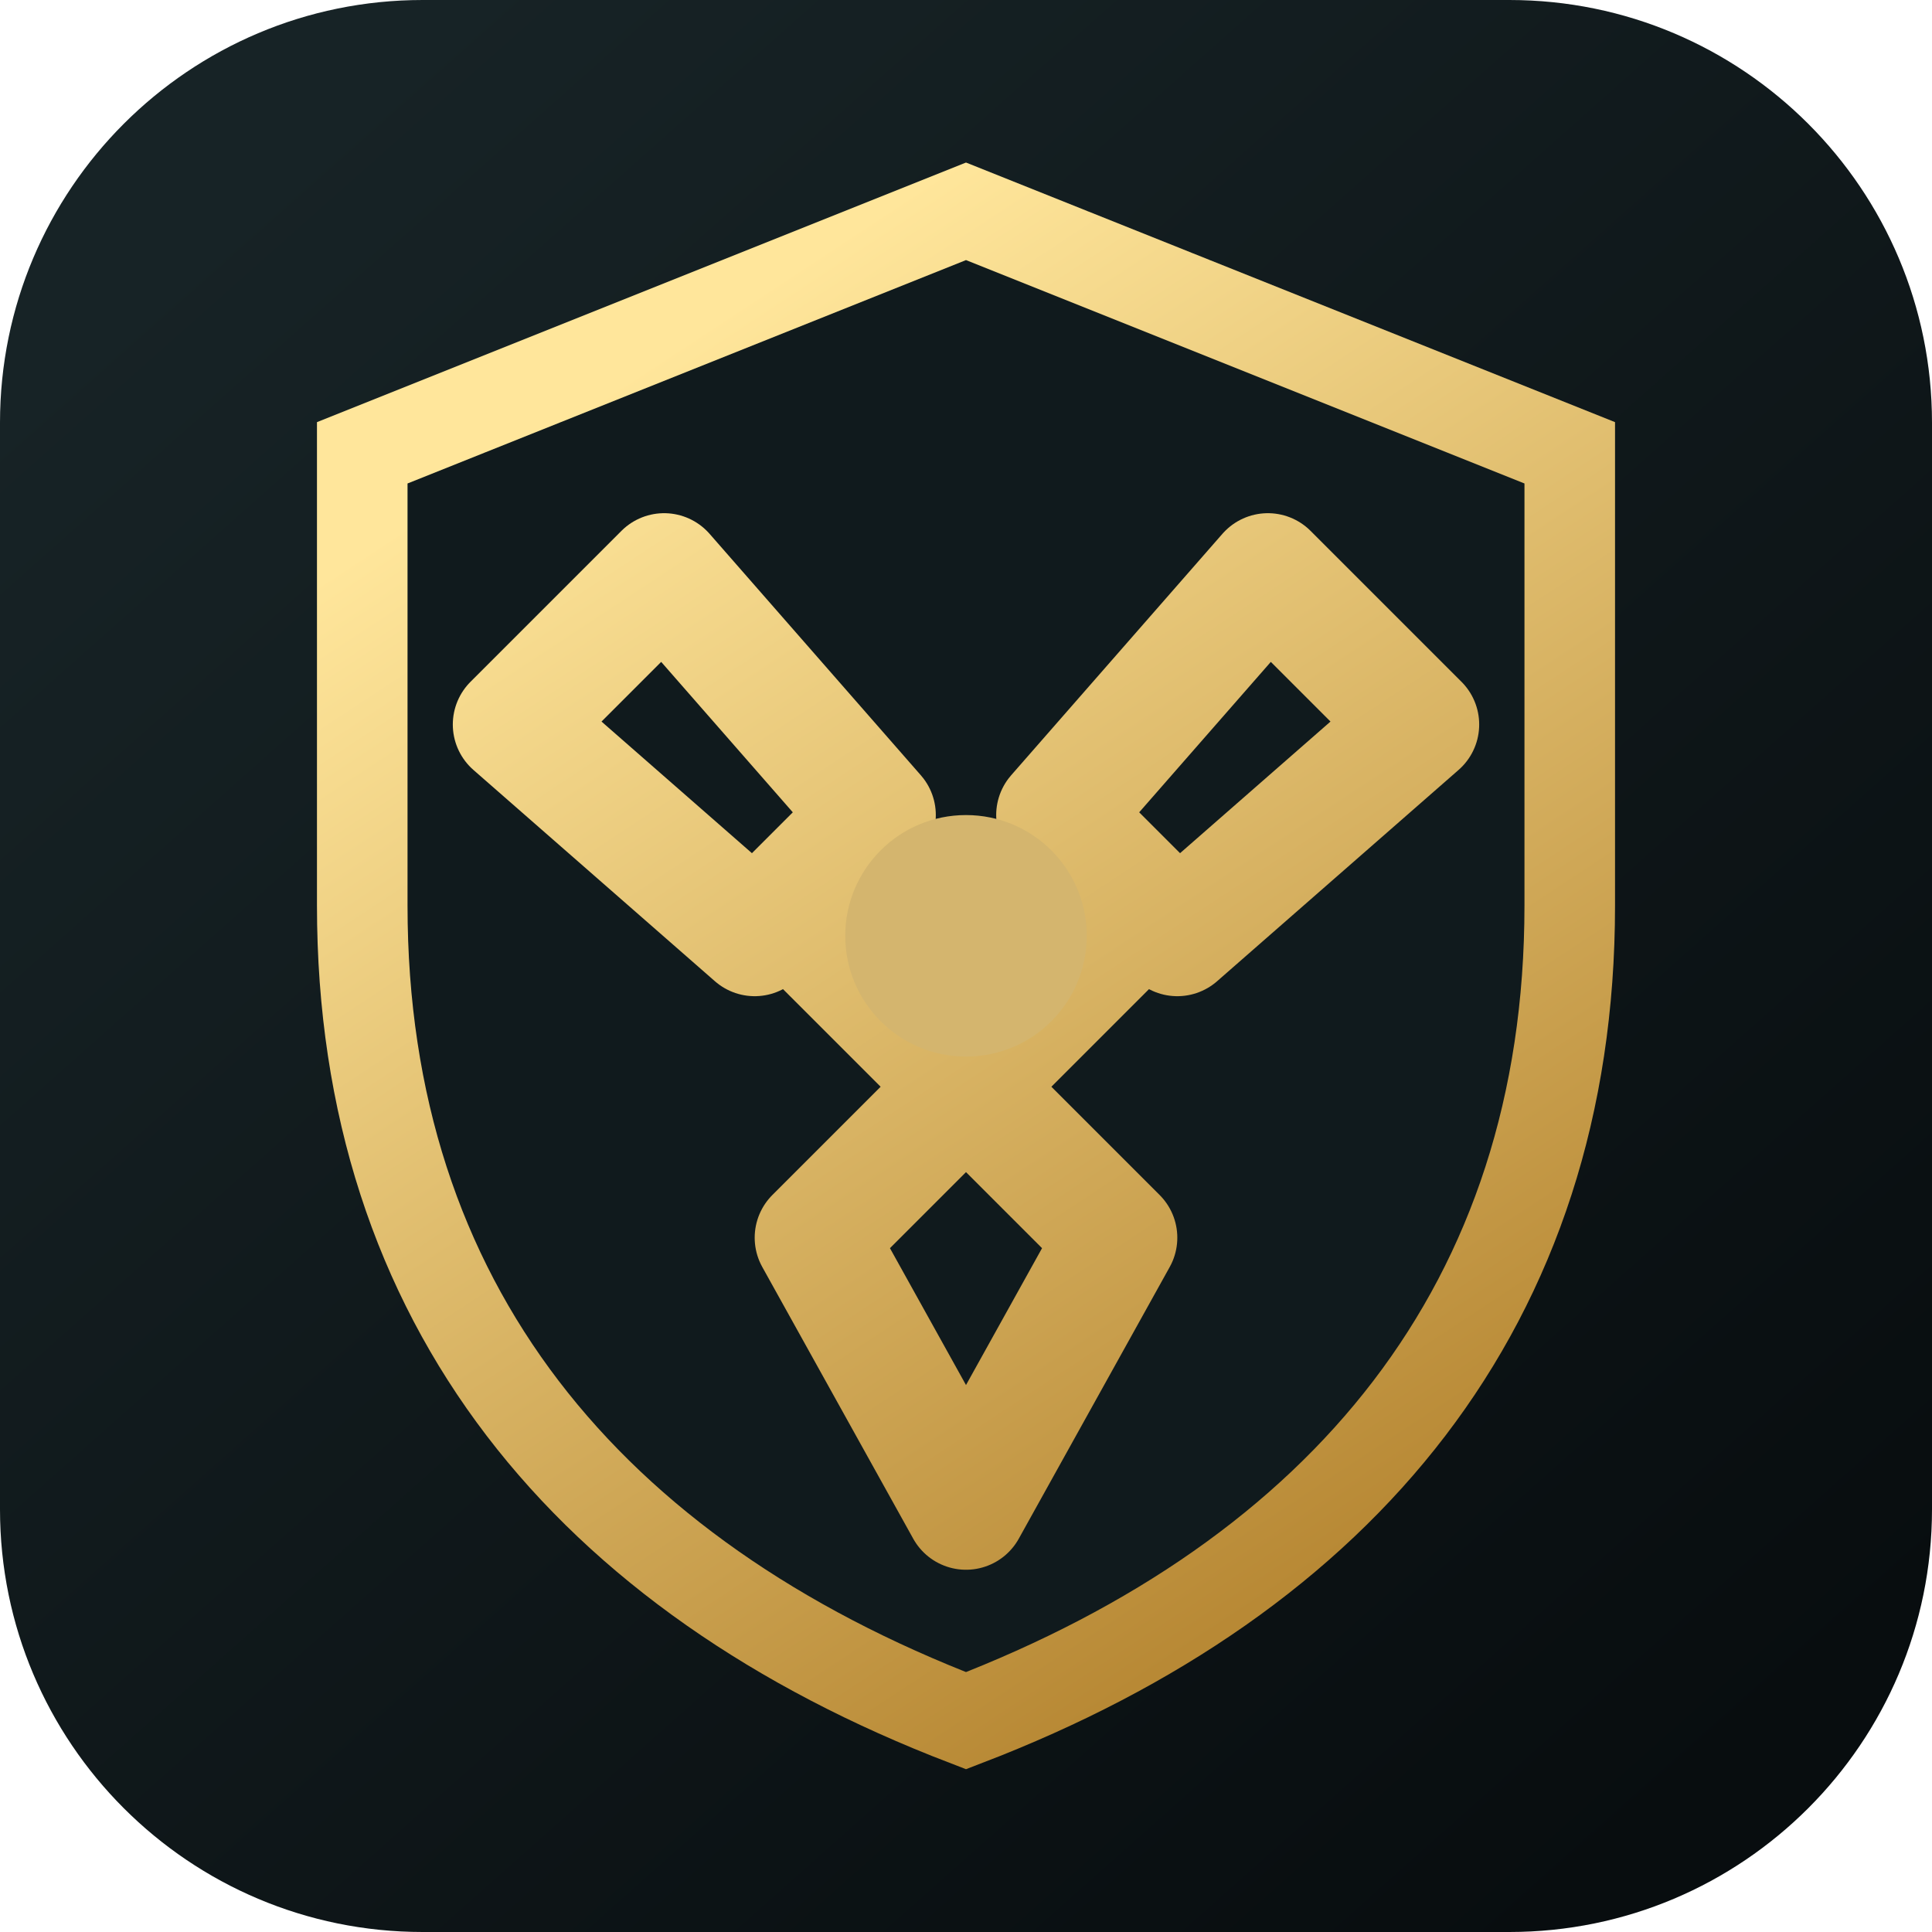
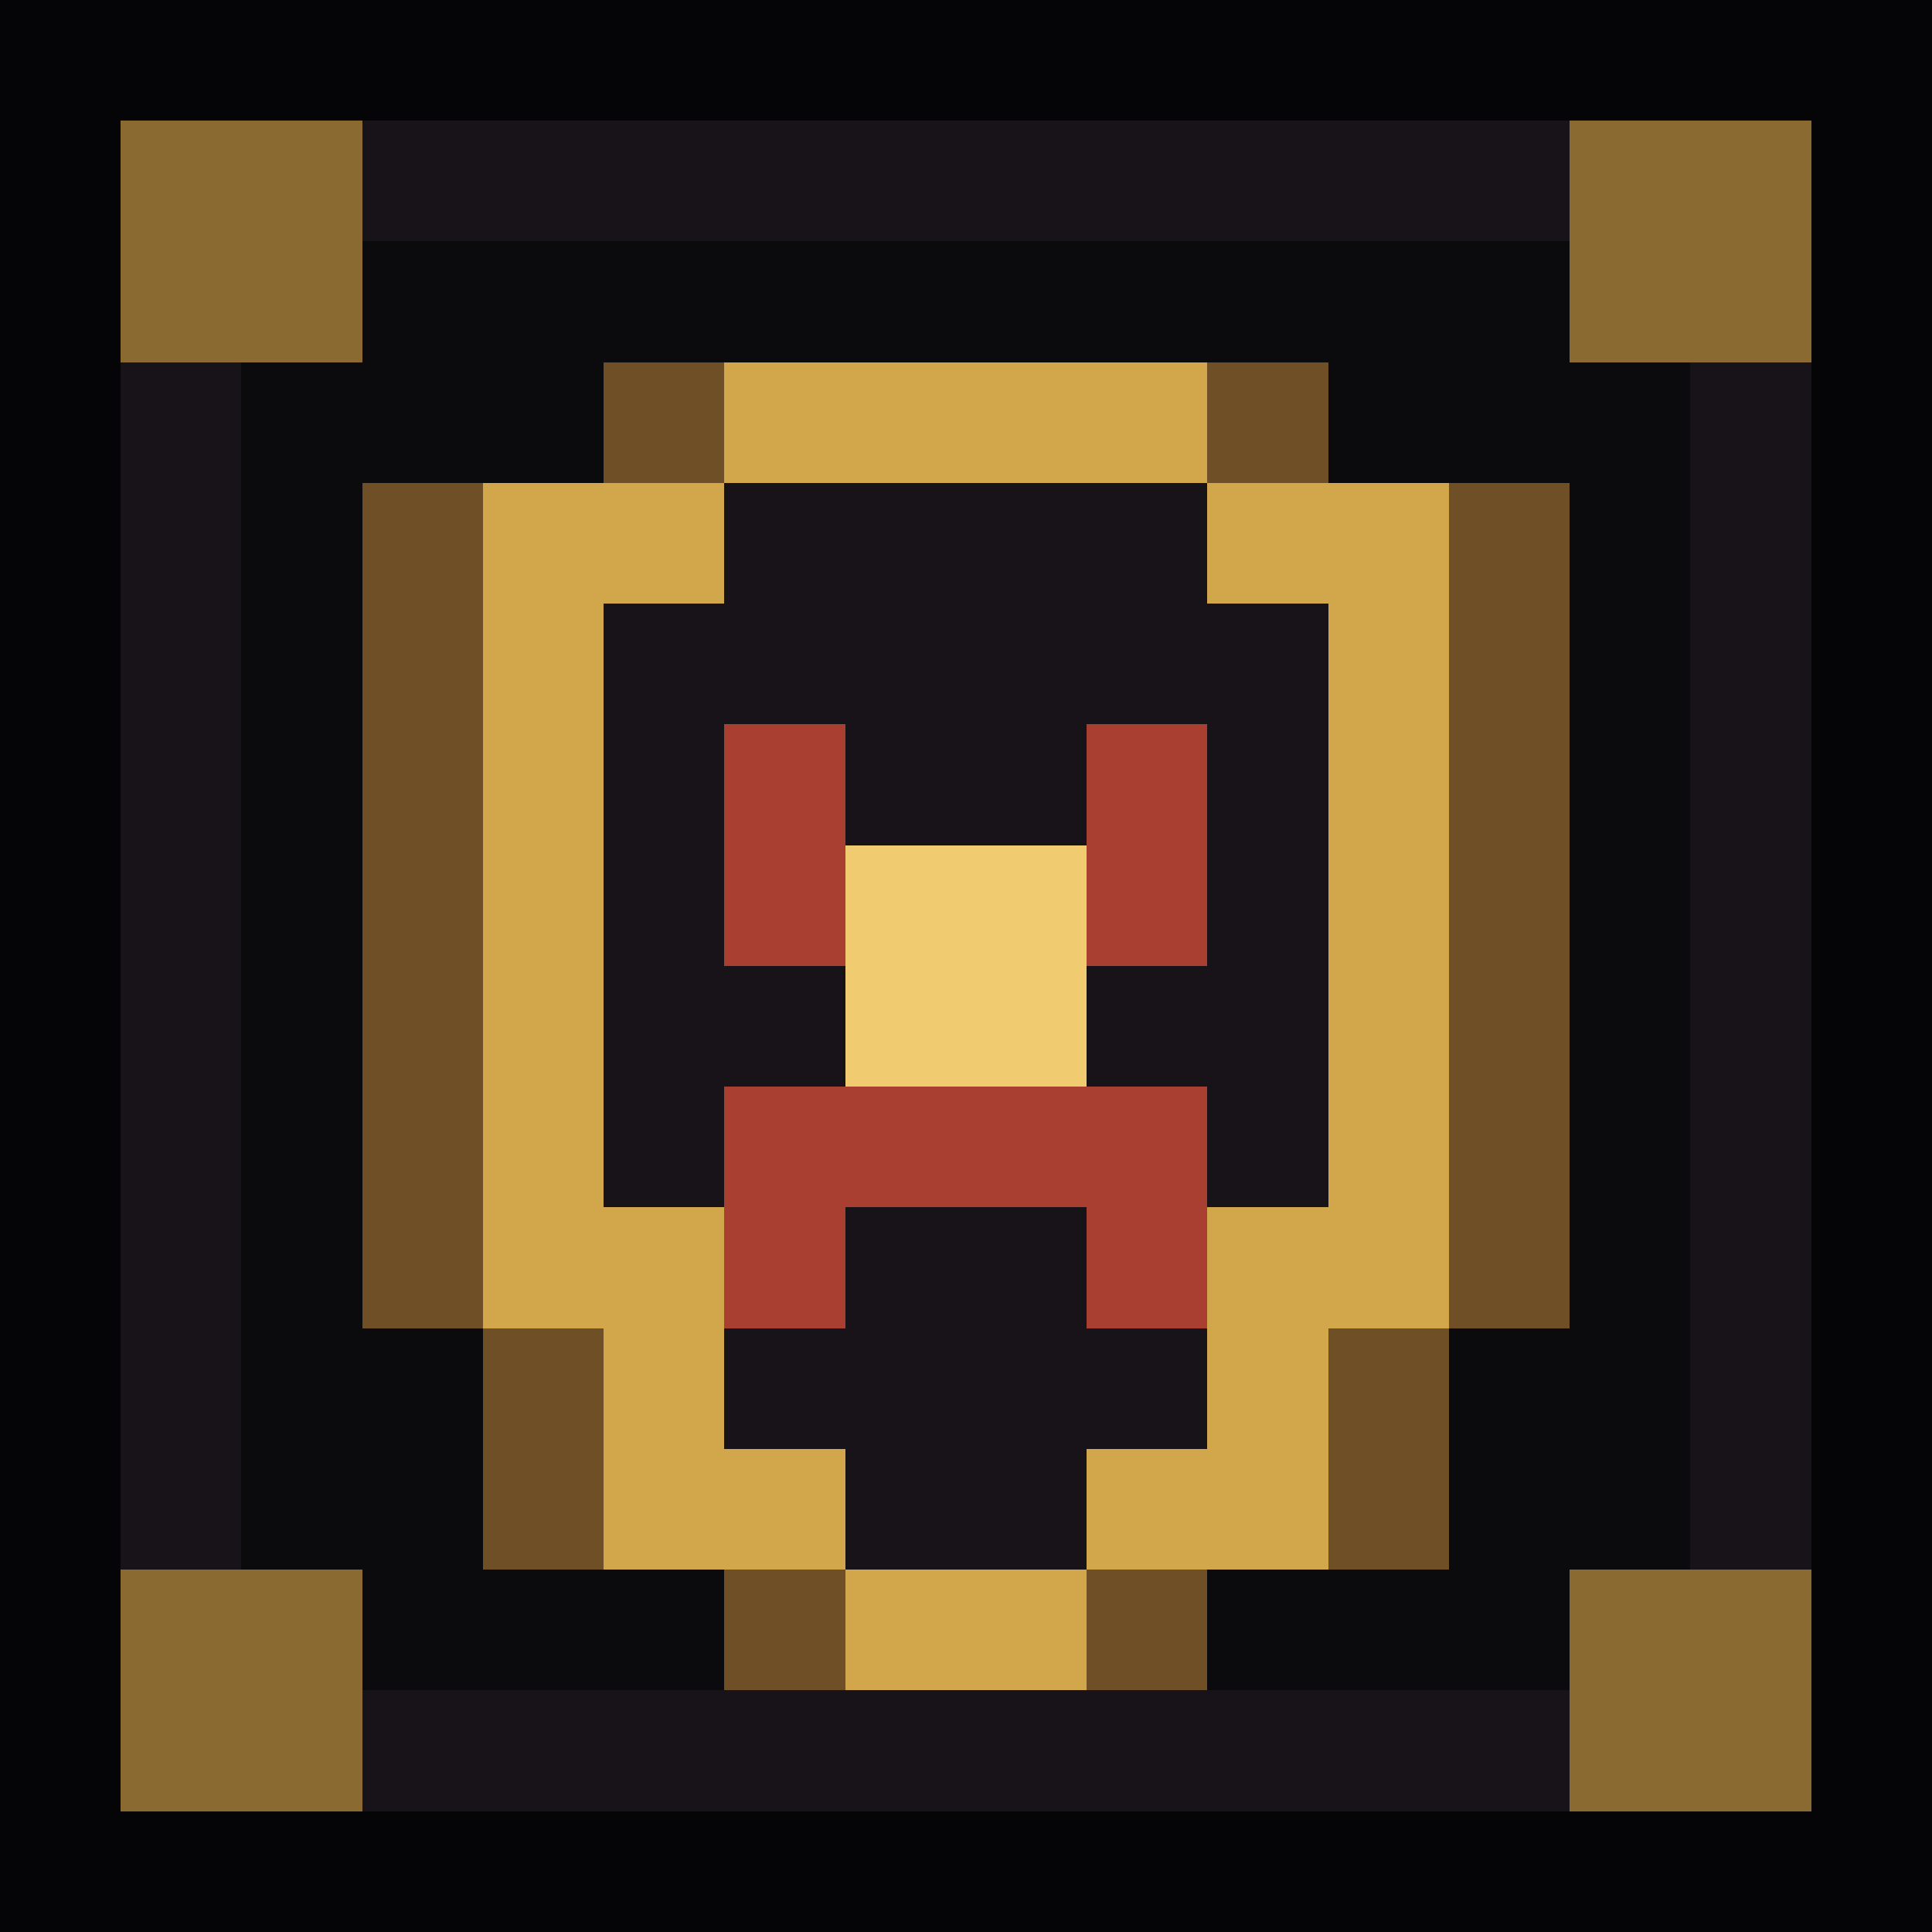
- <svg xmlns="http://www.w3.org/2000/svg" viewBox="0 0 64 64">
-   <defs>
-     <linearGradient id="bg" x1="8" y1="6" x2="56" y2="60" gradientUnits="userSpaceOnUse">
-       <stop stop-color="#172326" />
-       <stop offset="1" stop-color="#080d0f" />
-     </linearGradient>
-     <linearGradient id="gold" x1="20" y1="13" x2="45" y2="51" gradientUnits="userSpaceOnUse">
-       <stop stop-color="#ffe69b" />
-       <stop offset="1" stop-color="#b88935" />
-     </linearGradient>
-   </defs>
-   <rect width="64" height="64" rx="14" fill="url(#bg)" />
-   <path d="M32 7 52 15v15c0 13.2-7.5 22.2-20 27C19.5 52.2 12 43.2 12 30V15L32 7Z" fill="#101a1d" stroke="url(#gold)" stroke-width="3" />
-   <path d="m22 19 7 8-4 4-8-7 5-5Zm20 0 5 5-8 7-4-4 7-8ZM27 31l10 10-5 9-5-9 10-10" fill="none" stroke="url(#gold)" stroke-width="4" stroke-linecap="round" stroke-linejoin="round" />
-   <circle cx="32" cy="31" r="4" fill="#d4b56e" />
+ <svg xmlns="http://www.w3.org/2000/svg" viewBox="0 0 64 64" shape-rendering="crispEdges">
+   <rect width="64" height="64" fill="#050507" />
+   <rect x="4" y="4" width="56" height="56" fill="#181319" />
+   <rect x="8" y="8" width="48" height="48" fill="#0b0a0d" />
+   <path fill="#6f4f25" d="M20 12h24v4h8v28h-4v8h-8v4H24v-4h-8v-8h-4V16h8z" />
+   <path fill="#d2a64b" d="M24 12h16v4h8v28h-4v8h-8v4h-8v-4h-8v-8h-4V16h8z" />
+   <path fill="#171318" d="M24 16h16v4h4v20h-4v8h-4v4h-8v-4h-4v-8h-4V20h4z" />
+   <path fill="#a83f31" d="M24 24h4v4h8v-4h4v8h-4v4h4v8h-4v-4h-8v4h-4v-8h4v-4h-4z" />
+   <rect x="28" y="28" width="8" height="8" fill="#f0cb70" />
+   <rect x="4" y="4" width="8" height="8" fill="#8b6a31" />
+   <rect x="52" y="4" width="8" height="8" fill="#8b6a31" />
+   <rect x="4" y="52" width="8" height="8" fill="#8b6a31" />
+   <rect x="52" y="52" width="8" height="8" fill="#8b6a31" />
</svg>
